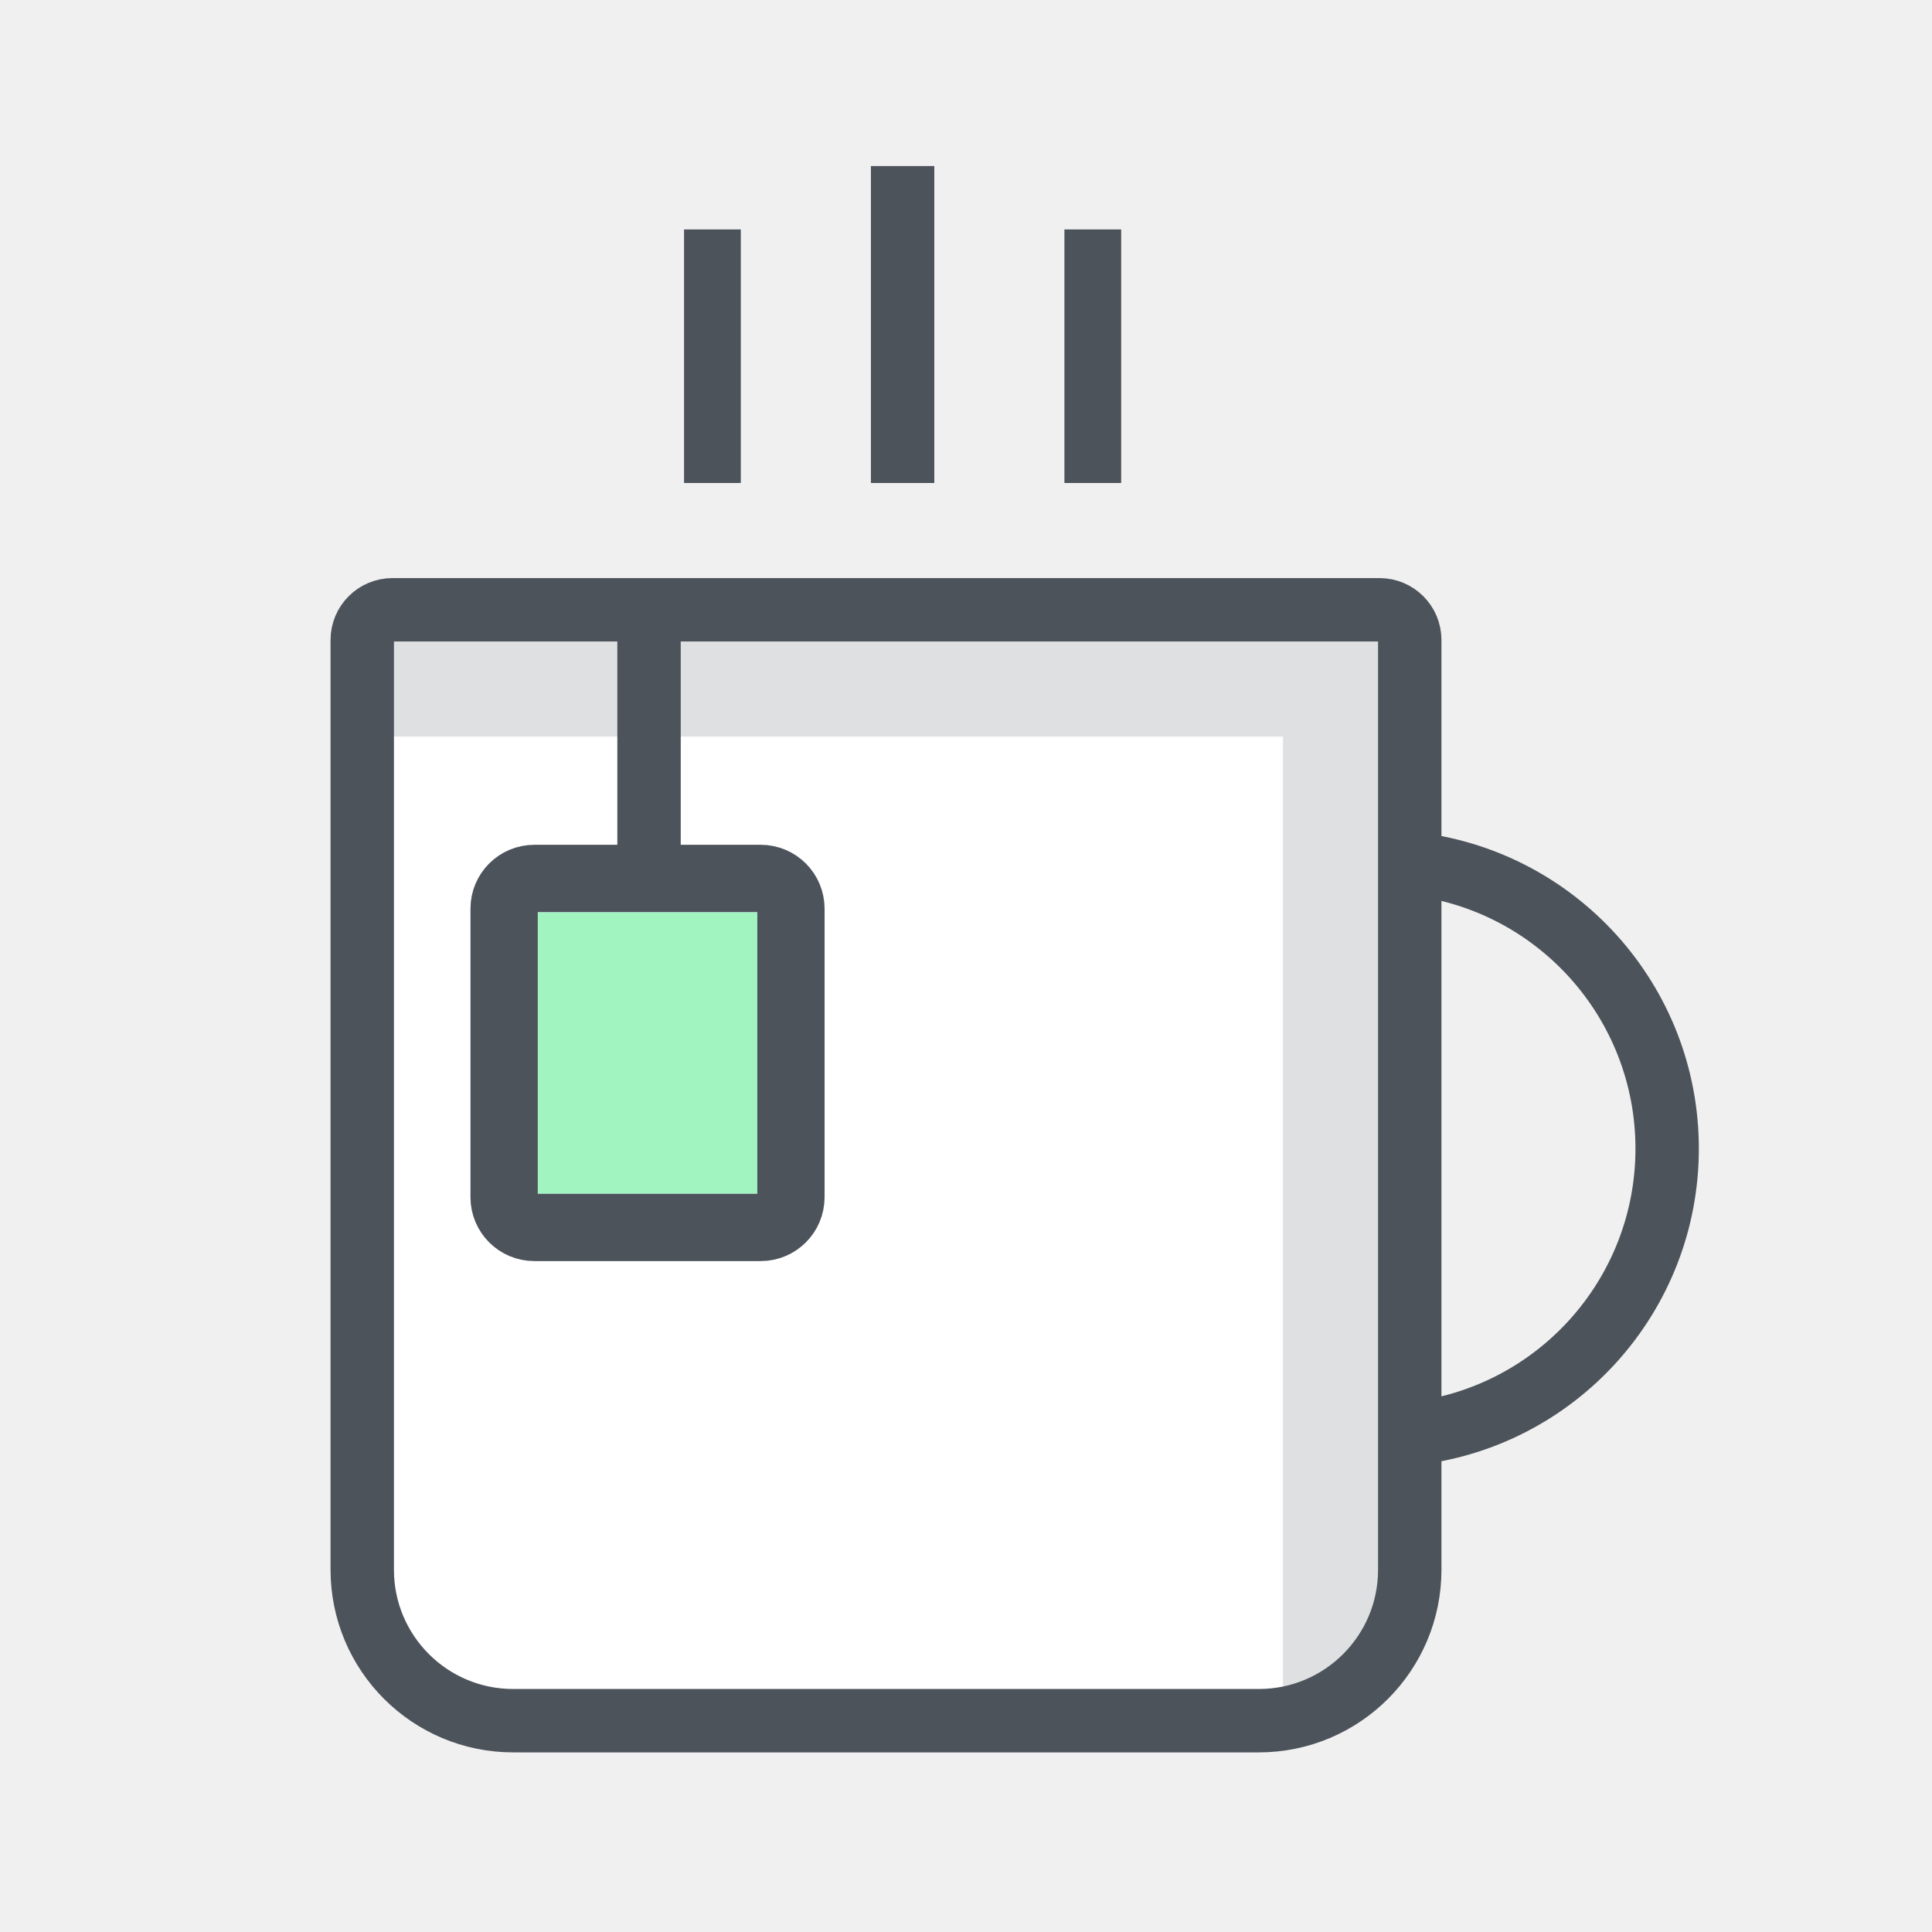
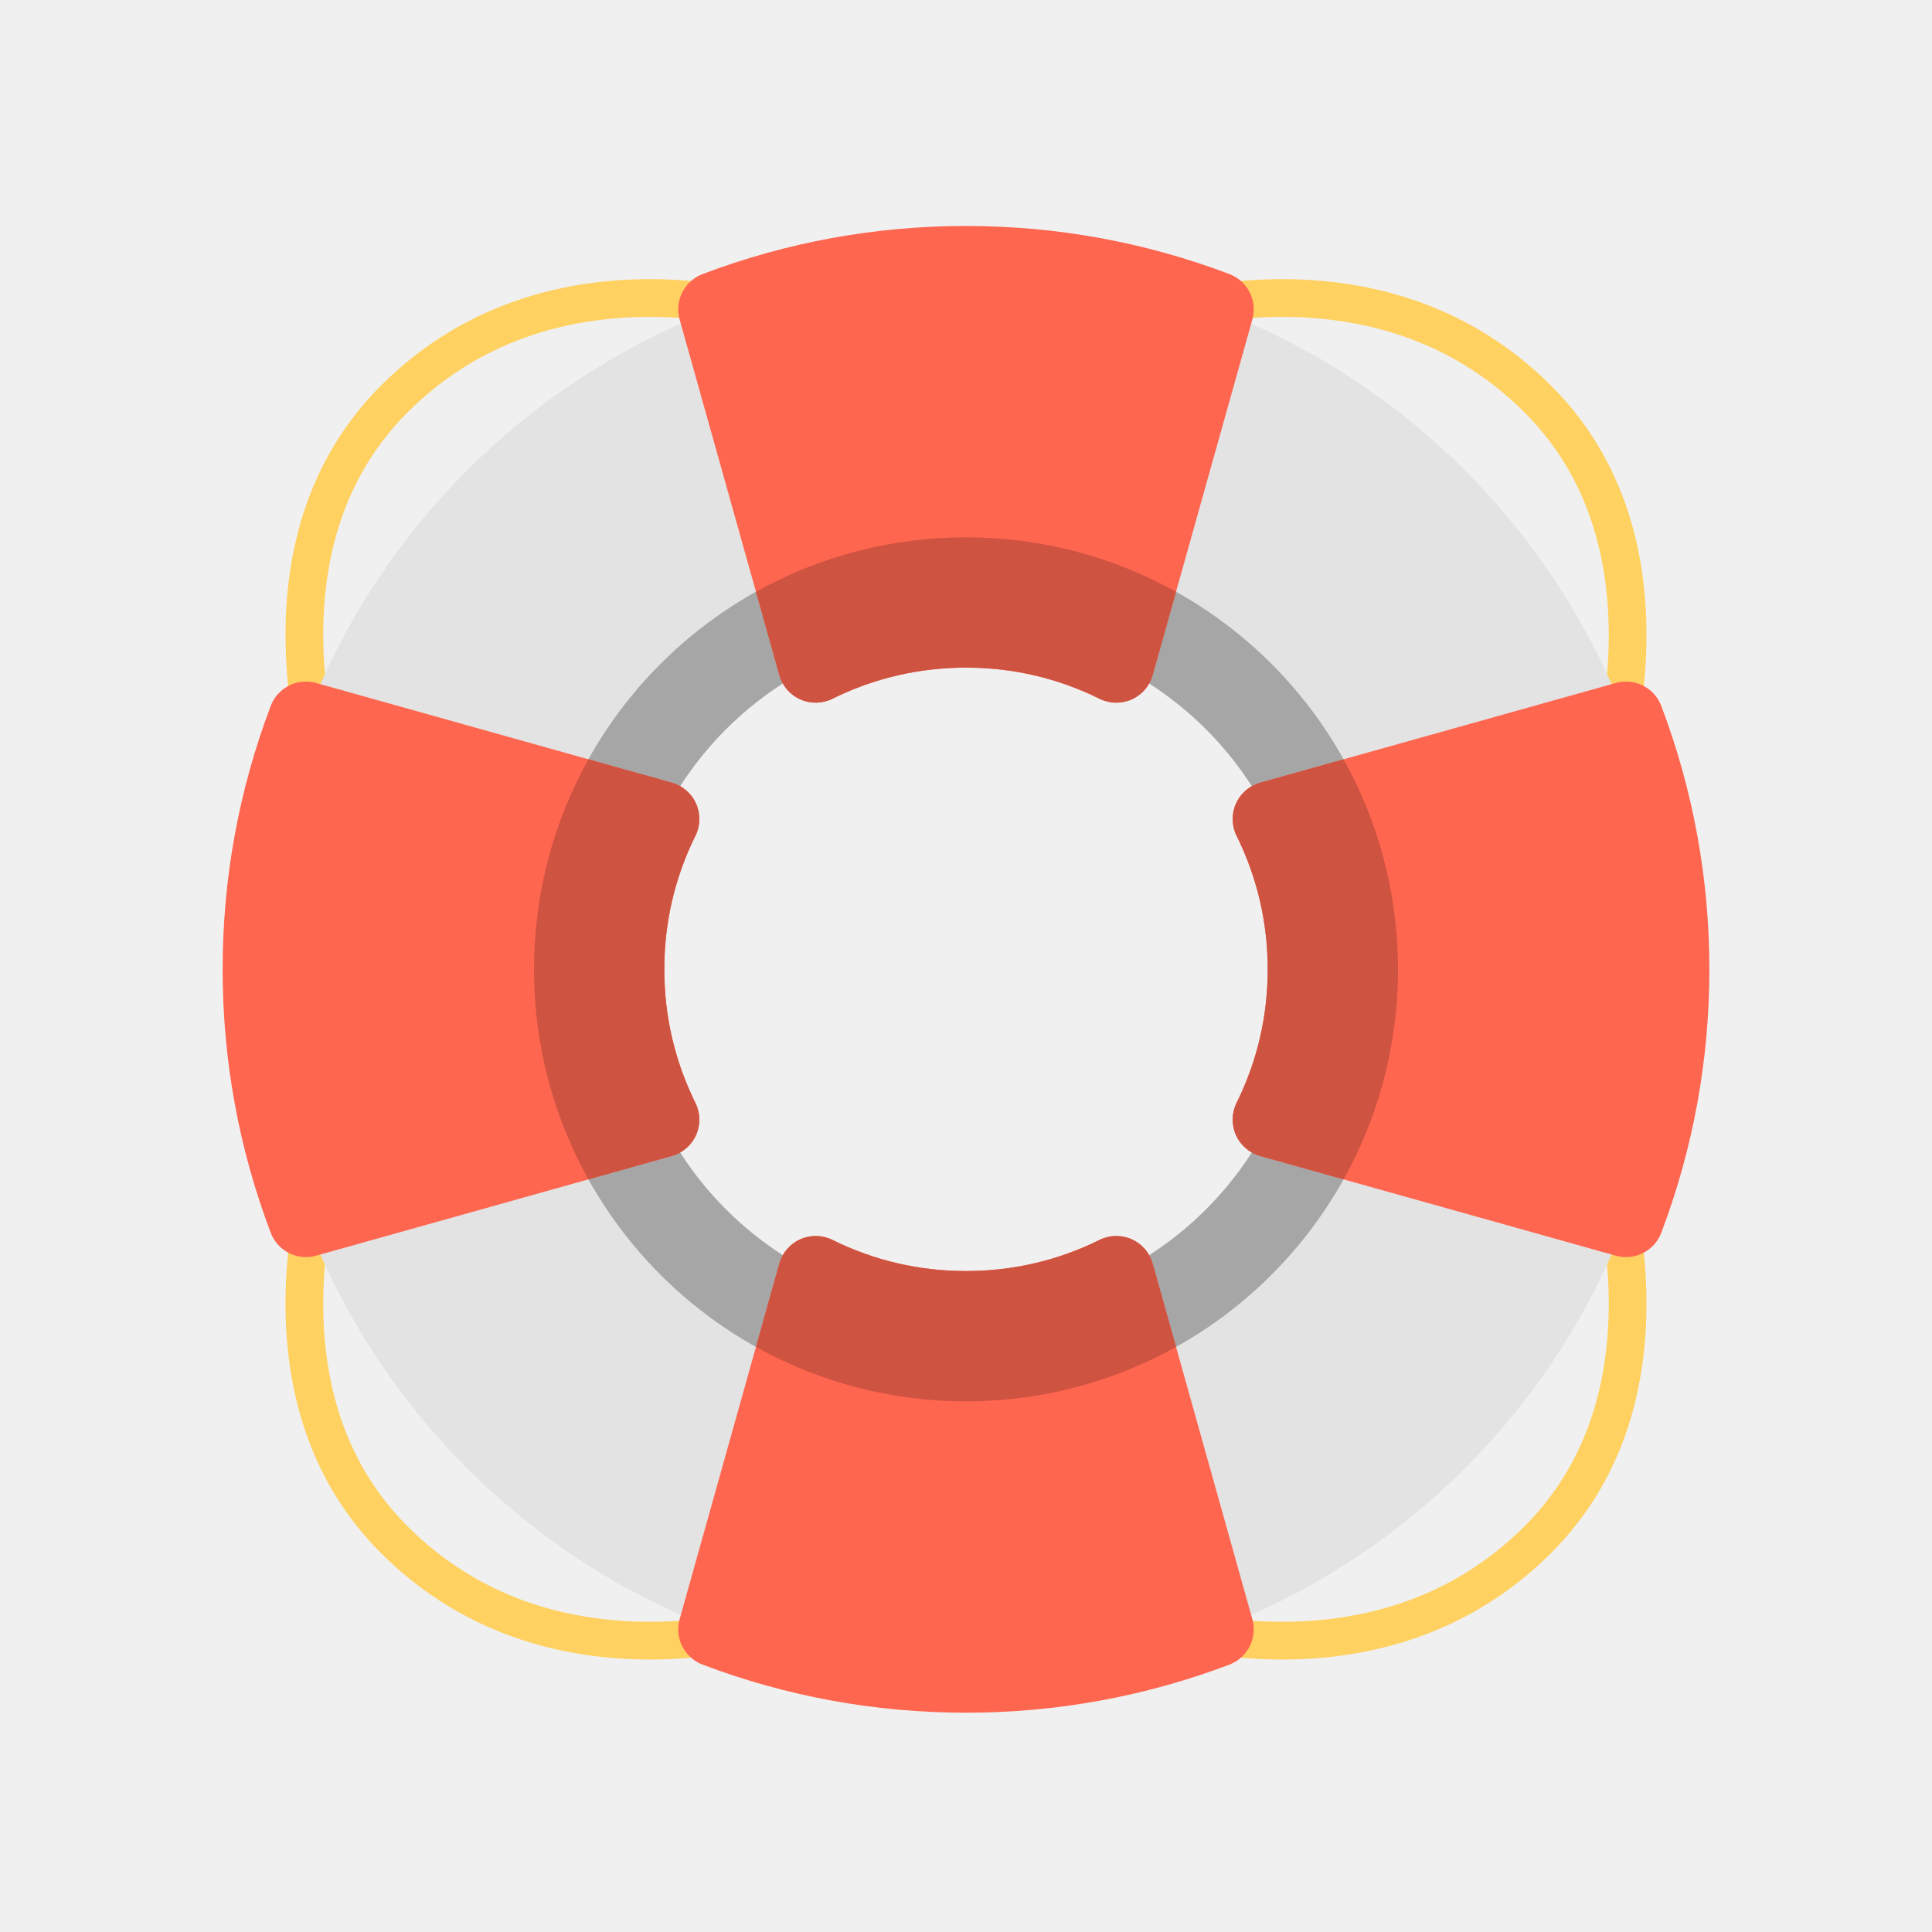
- <svg xmlns="http://www.w3.org/2000/svg" viewBox="0 0 64 64">
-   <defs>
-     <style>.cls-4{fill:none;stroke:#4d535b;stroke-miterlimit:10}.cls-4{stroke-width:2.1px}</style>
-   </defs>
-   <g style="isolation:isolate">
-     <g id="stroke">
-       <path d="M12 20.2h34.7V53a4 4 0 01-4 4H16a4 4 0 01-4-4V20.2z" fill="#fff" />
-       <path d="M12 20.2v4.2h30.5v31.5c0 .4-.1.7-.1 1 1.8-.4 4.3-2.1 4.3-4.1V20.2z" fill="#dee0e2" />
-       <path class="cls-4" d="M13 20.2h32.7a1 1 0 011 1V52a5 5 0 01-5 5H17a5 5 0 01-5-5V21.2a1 1 0 011-1zm8.5 0v8.4" />
-       <rect x="16.7" y="29.1" width="9.5" height="11.56" rx="1" stroke-width="2.23" fill="none" stroke="#4d535b" stroke-miterlimit="10" />
-       <rect x="16.7" y="29.1" width="9.5" height="11.56" rx="1" style="mix-blend-mode:darken" fill="#a1f4c0" />
-       <path class="cls-4" d="M46.7 28.6a9.5 9.5 0 010 18.9m-16.8-42V16" />
-       <path d="M36.2 7.6V16M23.6 7.6V16" stroke-width="1.88" fill="none" stroke="#4d535b" stroke-miterlimit="10" />
-     </g>
+ <svg xmlns="http://www.w3.org/2000/svg" width="512" height="512" xml:space="preserve">
+   <g>
+     <path fill="none" stroke="#FFD161" stroke-width="10" stroke-linecap="round" stroke-linejoin="round" stroke-miterlimit="10" d="M91 221.27s-30.58-71.475 13.461-115.516 106.841-20.478 106.841-20.478M421 221.27s30.58-71.475-13.461-115.516-106.841-20.479-106.841-20.479M421 292.501s30.58 71.475-13.461 115.516-106.841 20.478-106.841 20.478M91 292.501s-30.58 71.475 13.461 115.516 106.841 20.478 106.841 20.478" />
+     <path fill="#E3E3E3" d="M256 69.885c-103.277 0-187 83.723-187 187s83.723 187 187 187 187-83.723 187-187-83.723-187-187-187zm0 289.391c-56.549 0-102.391-45.842-102.391-102.391S199.451 154.493 256 154.493s102.391 45.842 102.391 102.391S312.549 359.276 256 359.276z" />
+     <path fill="#A6A6A6" d="M256 142.397c-63.23 0-114.488 51.258-114.488 114.488S192.77 371.373 256 371.373s114.489-51.258 114.489-114.488S319.23 142.397 256 142.397zm0 204.442c-49.68 0-89.954-40.274-89.954-89.954S206.32 166.931 256 166.931c49.68 0 89.954 40.274 89.954 89.954S305.68 346.839 256 346.839z" />
+     <path fill="#FF6650" d="M295.838 186.219c-1.521 0-3.039-.347-4.436-1.037-11.063-5.475-22.975-8.251-35.402-8.251s-24.339 2.775-35.403 8.25a10.005 10.005 0 0 1-8.503.172 10 10 0 0 1-5.561-6.436l-26.419-94.24a10 10 0 0 1 6.085-12.05C208.506 64.172 231.99 59.885 256 59.885c24.009 0 47.493 4.287 69.801 12.741a10 10 0 0 1 6.085 12.05l-26.419 94.242a10.002 10.002 0 0 1-9.629 7.301zM256 453.885c-24.012 0-47.496-4.287-69.801-12.741a10 10 0 0 1-6.085-12.05l26.419-94.242a10.002 10.002 0 0 1 14.065-6.264c11.063 5.475 22.975 8.251 35.402 8.251s24.339-2.776 35.404-8.251a10.005 10.005 0 0 1 8.503-.172 10 10 0 0 1 5.561 6.436l26.418 94.241a10 10 0 0 1-6.085 12.05c-22.307 8.455-45.791 12.742-69.801 12.742zM81.09 333.144a10.003 10.003 0 0 1-9.348-6.458C63.287 304.379 59 280.895 59 256.885c0-24.012 4.287-47.496 12.741-69.801a10.003 10.003 0 0 1 9.348-6.458c.895 0 1.802.121 2.702.373l94.242 26.419a10.002 10.002 0 0 1 6.264 14.065c-5.475 11.063-8.251 22.975-8.251 35.402s2.776 24.339 8.251 35.404a9.999 9.999 0 0 1-6.264 14.064l-94.241 26.418c-.9.252-1.808.373-2.702.373zM430.911 333.144c-.895 0-1.802-.121-2.702-.373l-94.242-26.419a10.002 10.002 0 0 1-6.264-14.065c5.475-11.063 8.251-22.975 8.251-35.402s-2.776-24.339-8.251-35.404a9.999 9.999 0 0 1 6.264-14.064l94.241-26.418c.9-.252 1.808-.373 2.702-.373 4.061 0 7.844 2.489 9.348 6.458C448.713 209.391 453 232.875 453 256.885c0 24.012-4.287 47.496-12.741 69.801a10.004 10.004 0 0 1-9.348 6.458z" />
+     <path fill="#CF5341" d="M212.094 185.353a10 10 0 0 0 8.503-.172c11.064-5.475 22.977-8.25 35.403-8.25 12.428 0 24.339 2.776 35.402 8.251a10.009 10.009 0 0 0 8.504.172 10 10 0 0 0 5.561-6.436l6.194-22.095c-16.478-9.186-35.456-14.427-55.661-14.427s-39.182 5.241-55.66 14.427l6.194 22.094a9.998 9.998 0 0 0 5.56 6.436zM299.907 328.416a10 10 0 0 0-8.503.172c-11.065 5.475-22.977 8.251-35.404 8.251s-24.339-2.776-35.402-8.251a10.009 10.009 0 0 0-8.504-.172 10 10 0 0 0-5.561 6.436l-6.194 22.095c16.478 9.186 35.456 14.427 55.661 14.427s39.183-5.241 55.661-14.427l-6.194-22.094a9.998 9.998 0 0 0-5.56-6.437zM184.469 300.792a9.999 9.999 0 0 0-.172-8.503c-5.475-11.065-8.251-22.977-8.251-35.404s2.776-24.339 8.251-35.402a10 10 0 0 0-6.264-14.065l-22.095-6.194c-9.186 16.478-14.427 35.456-14.427 55.661s5.241 39.183 14.427 55.661l22.094-6.194a9.998 9.998 0 0 0 6.437-5.56zM356.061 201.224l-22.094 6.194a10.002 10.002 0 0 0-6.264 14.064c5.475 11.065 8.251 22.977 8.251 35.404s-2.776 24.339-8.251 35.402a10 10 0 0 0 6.264 14.065l22.095 6.194c9.186-16.478 14.427-35.456 14.427-55.661-.001-20.206-5.242-39.184-14.428-55.662z" />
  </g>
</svg>
